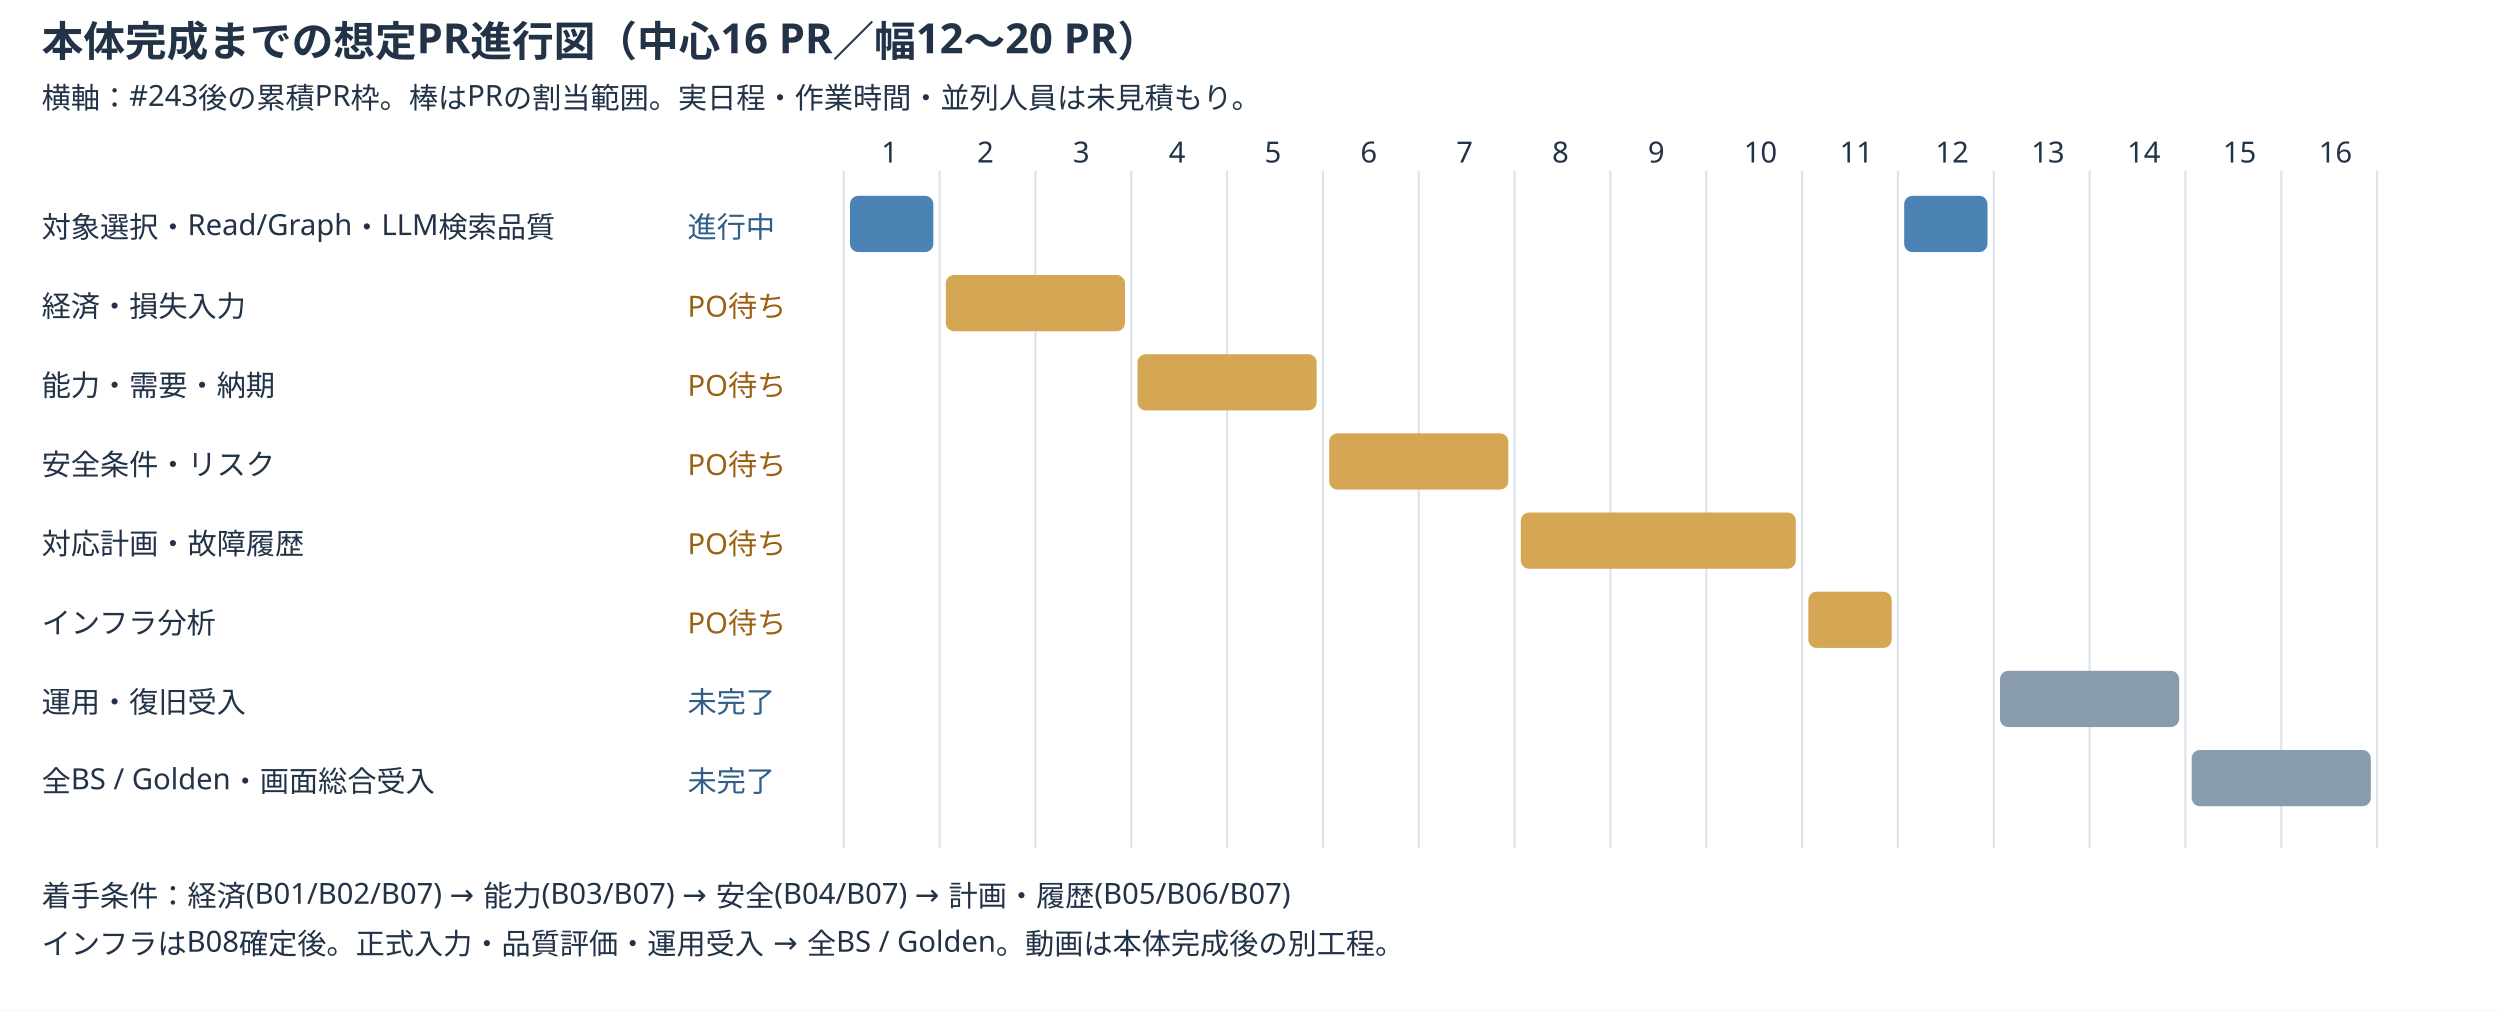
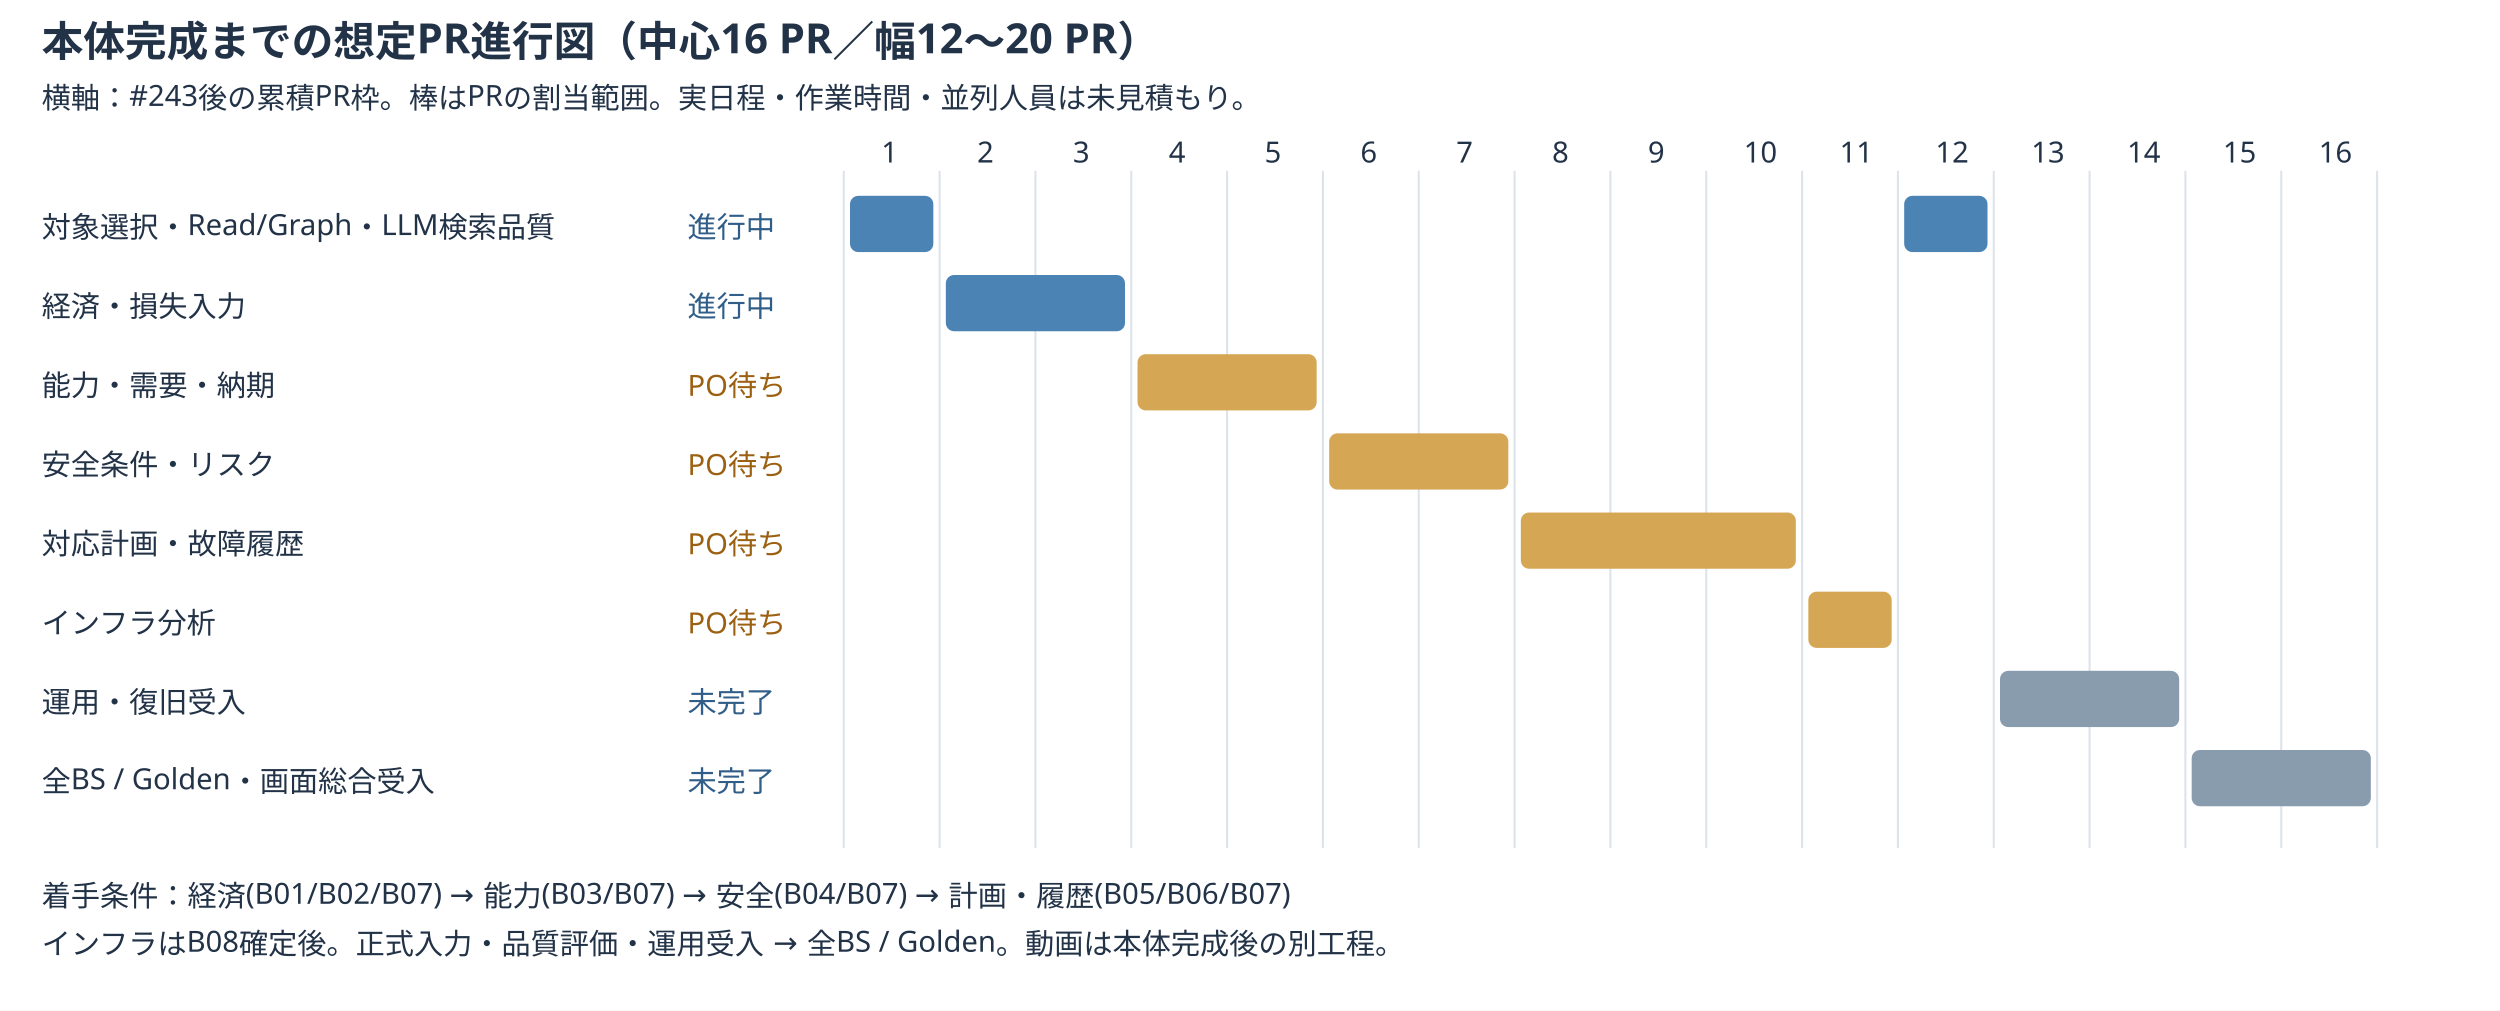
<svg xmlns="http://www.w3.org/2000/svg" width="1200" height="485" viewBox="0 0 1200 485" role="img" aria-labelledby="title desc">
  <rect width="1200" height="485" fill="#fff" />
  <g font-family="sans-serif" font-size="14" fill="#223247">
    <text x="20" y="27" font-size="20" font-weight="bold">本体完成までの想定PR進行図（中心16 PR／幅12〜20 PR）</text>
    <text x="20" y="52">横軸：#243後の累積PR枠。棒はPRの割当範囲。実日程・作業時間・並列人員は未見積もり。</text>
    <path d="M405 82V407" stroke="#dce3eb" />
    <text x="423" y="78">1</text>
    <path d="M451 82V407" stroke="#dce3eb" />
    <text x="469" y="78">2</text>
    <path d="M497 82V407" stroke="#dce3eb" />
    <text x="515" y="78">3</text>
    <path d="M543 82V407" stroke="#dce3eb" />
    <text x="561" y="78">4</text>
    <path d="M589 82V407" stroke="#dce3eb" />
    <text x="607" y="78">5</text>
    <path d="M635 82V407" stroke="#dce3eb" />
    <text x="653" y="78">6</text>
    <path d="M681 82V407" stroke="#dce3eb" />
    <text x="699" y="78">7</text>
    <path d="M727 82V407" stroke="#dce3eb" />
    <text x="745" y="78">8</text>
    <path d="M773 82V407" stroke="#dce3eb" />
    <text x="791" y="78">9</text>
    <path d="M819 82V407" stroke="#dce3eb" />
    <text x="837" y="78">10</text>
    <path d="M865 82V407" stroke="#dce3eb" />
    <text x="883" y="78">11</text>
    <path d="M911 82V407" stroke="#dce3eb" />
    <text x="929" y="78">12</text>
    <path d="M957 82V407" stroke="#dce3eb" />
    <text x="975" y="78">13</text>
    <path d="M1003 82V407" stroke="#dce3eb" />
    <text x="1021" y="78">14</text>
    <path d="M1049 82V407" stroke="#dce3eb" />
    <text x="1067" y="78">15</text>
    <path d="M1095 82V407" stroke="#dce3eb" />
    <text x="1113" y="78">16</text>
    <path d="M1141 82V407" stroke="#dce3eb" />
    <text x="20" y="114">対象選択・Read/Graph・LLM検索品質</text>
    <text x="330" y="114" fill="#315e88">進行中</text>
    <rect x="408" y="94" width="40" height="27" rx="4" fill="#4b83b5" />
    <rect x="914" y="94" width="40" height="27" rx="4" fill="#4b83b5" />
    <text x="20" y="152">経済・損失入力</text>
-     <text x="330" y="152" fill="#9b6011">PO待ち</text>
-     <rect x="454" y="132" width="86" height="27" rx="4" fill="#d5a755" />
+     <text x="330" y="152" fill="#315e88">進行中</text>
+     <rect x="454" y="132" width="86" height="27" rx="4" fill="#4b83b5" />
    <text x="20" y="190">能力・需要・納期</text>
    <text x="330" y="190" fill="#9b6011">PO待ち</text>
    <rect x="546" y="170" width="86" height="27" rx="4" fill="#d5a755" />
    <text x="20" y="228">安全条件・リスク</text>
    <text x="330" y="228" fill="#9b6011">PO待ち</text>
    <rect x="638" y="208" width="86" height="27" rx="4" fill="#d5a755" />
    <text x="20" y="266">対応計画・故障履歴</text>
    <text x="330" y="266" fill="#9b6011">PO待ち</text>
    <rect x="730" y="246" width="132" height="27" rx="4" fill="#d5a755" />
    <text x="20" y="304">インフラ分析</text>
    <text x="330" y="304" fill="#9b6011">PO待ち</text>
    <rect x="868" y="284" width="40" height="27" rx="4" fill="#d5a755" />
    <text x="20" y="342">運用・復旧受入</text>
    <text x="330" y="342" fill="#315e88">未完了</text>
    <rect x="960" y="322" width="86" height="27" rx="4" fill="#899cae" />
    <text x="20" y="380">全BS / Golden・画面総合受入</text>
    <text x="330" y="380" fill="#315e88">未完了</text>
    <rect x="1052" y="360" width="86" height="27" rx="4" fill="#899cae" />
    <text x="20" y="435">着手条件：経済(B01/B02/B07) → 能力(B03/B07) → 安全(B04/B07) → 計画・履歴(B05/B06/B07)</text>
    <text x="20" y="458">インフラはB08確定後。正式入力・品質評価・運用受入 → 全BS / Golden。動画は本体完成後の別工程。</text>
  </g>
</svg>
